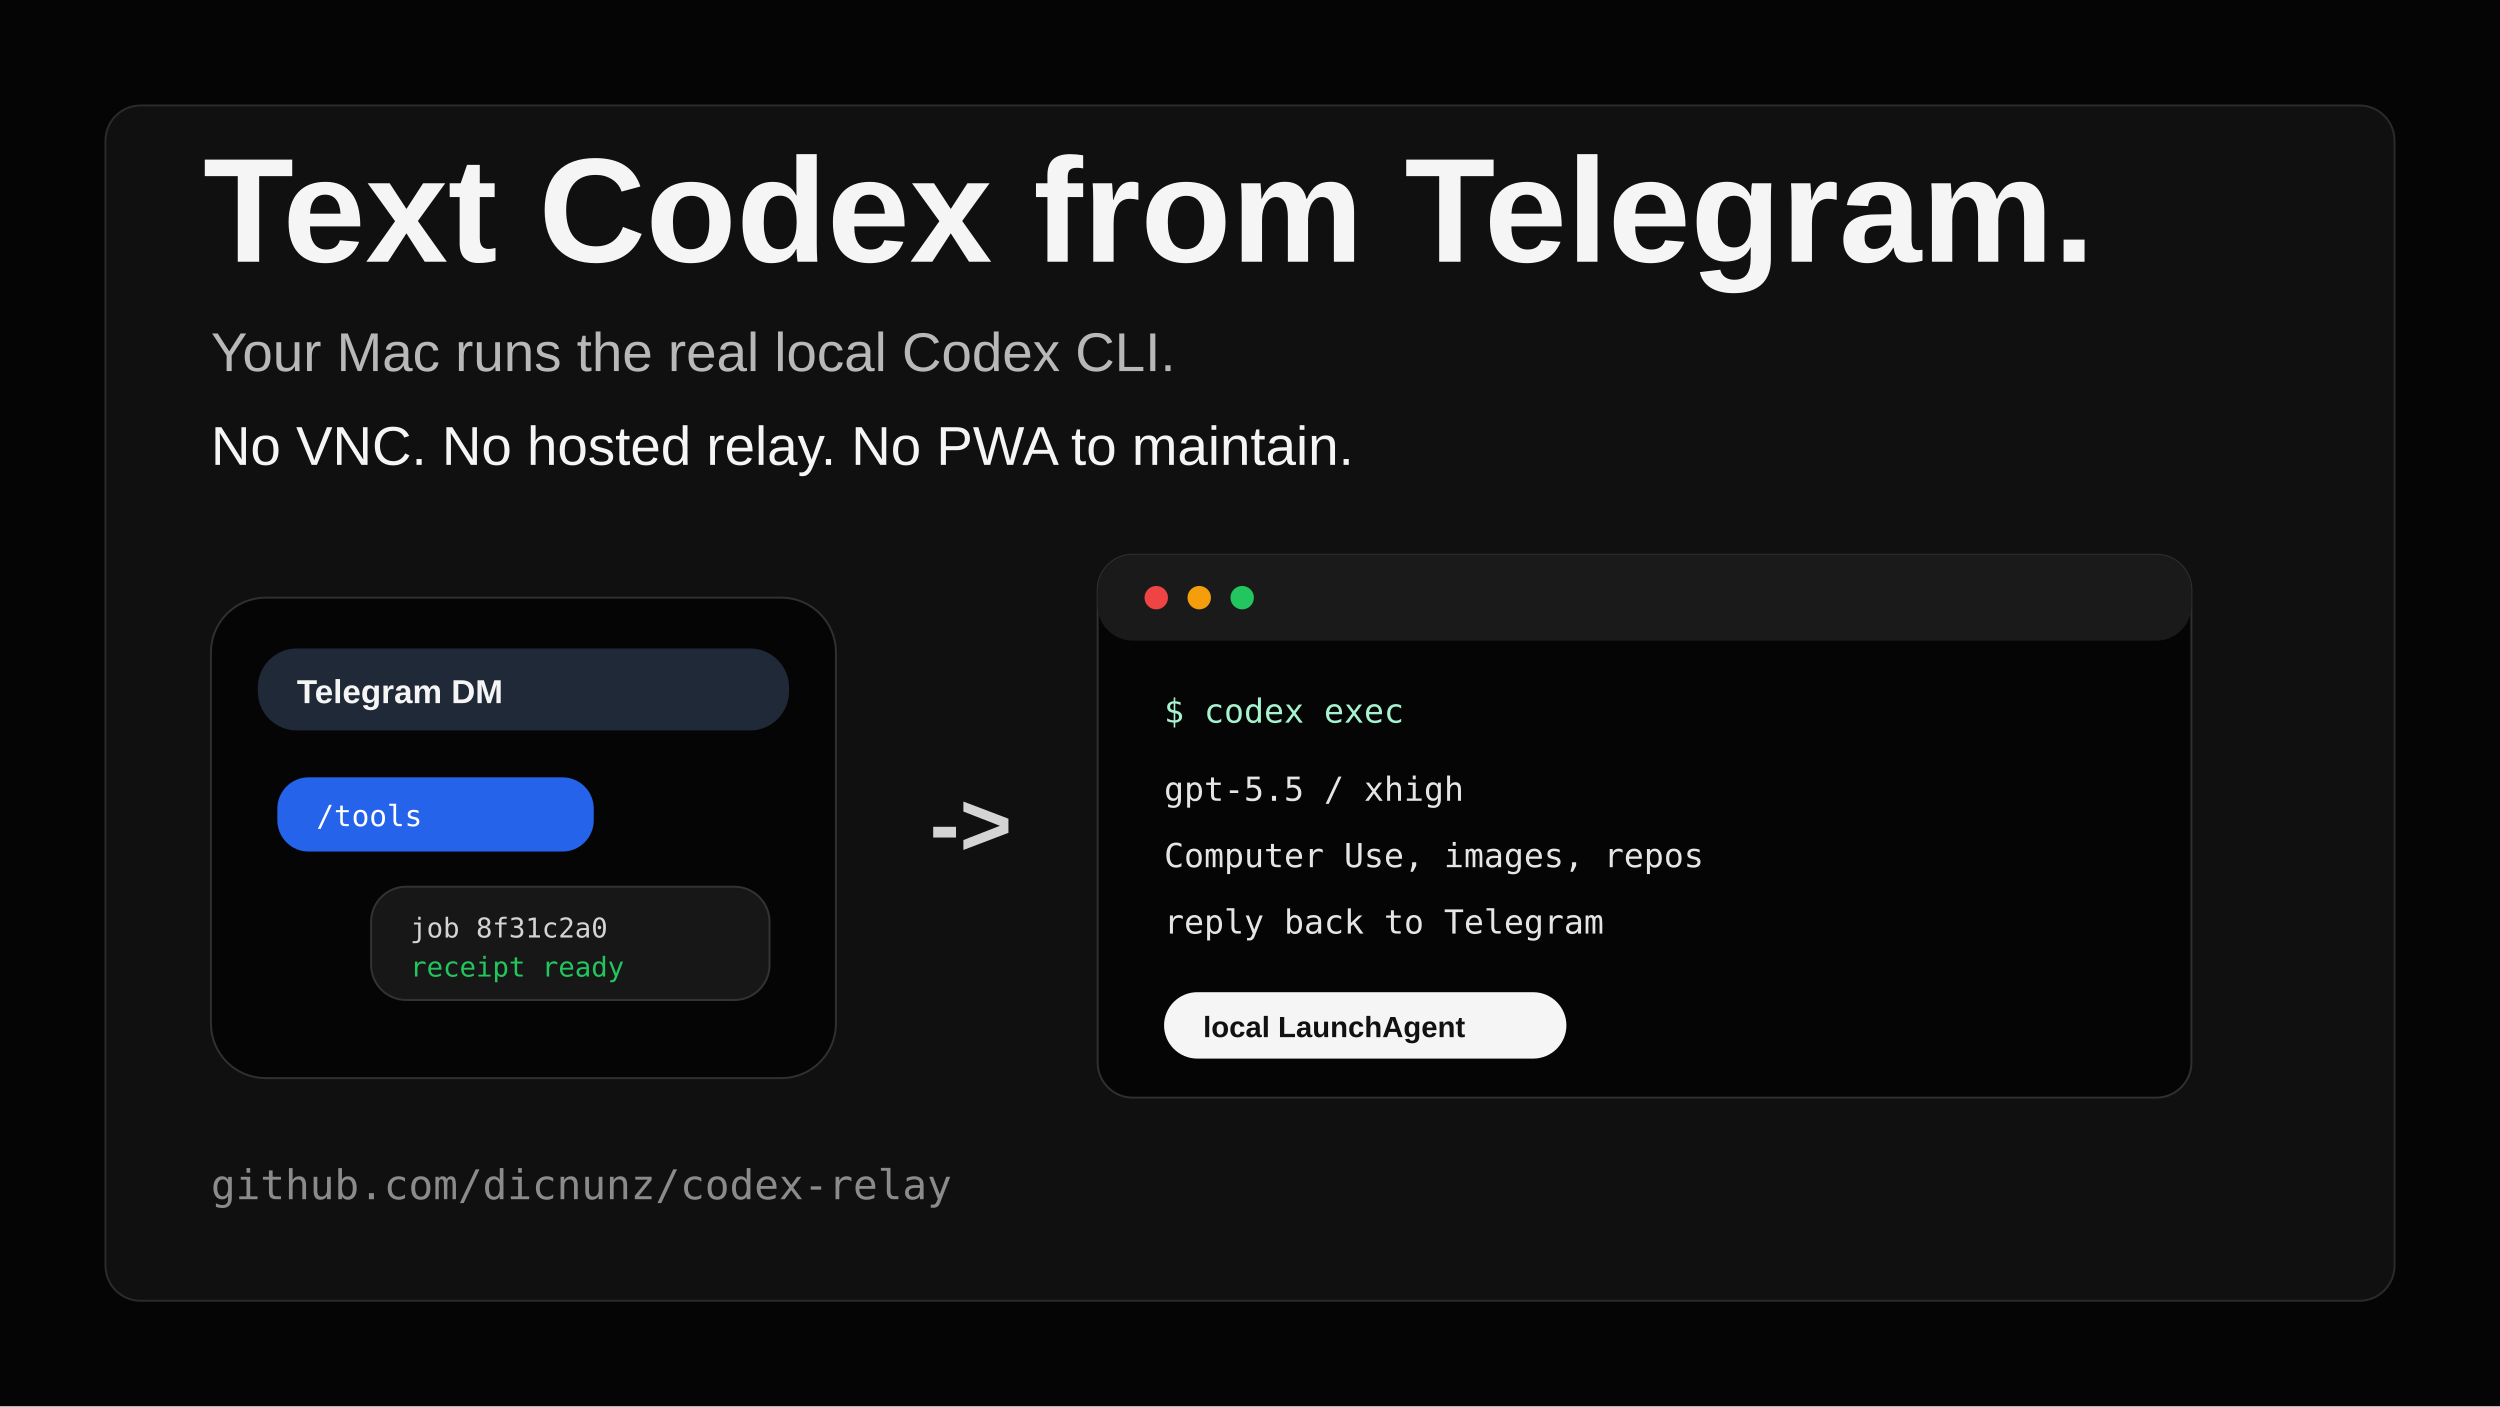
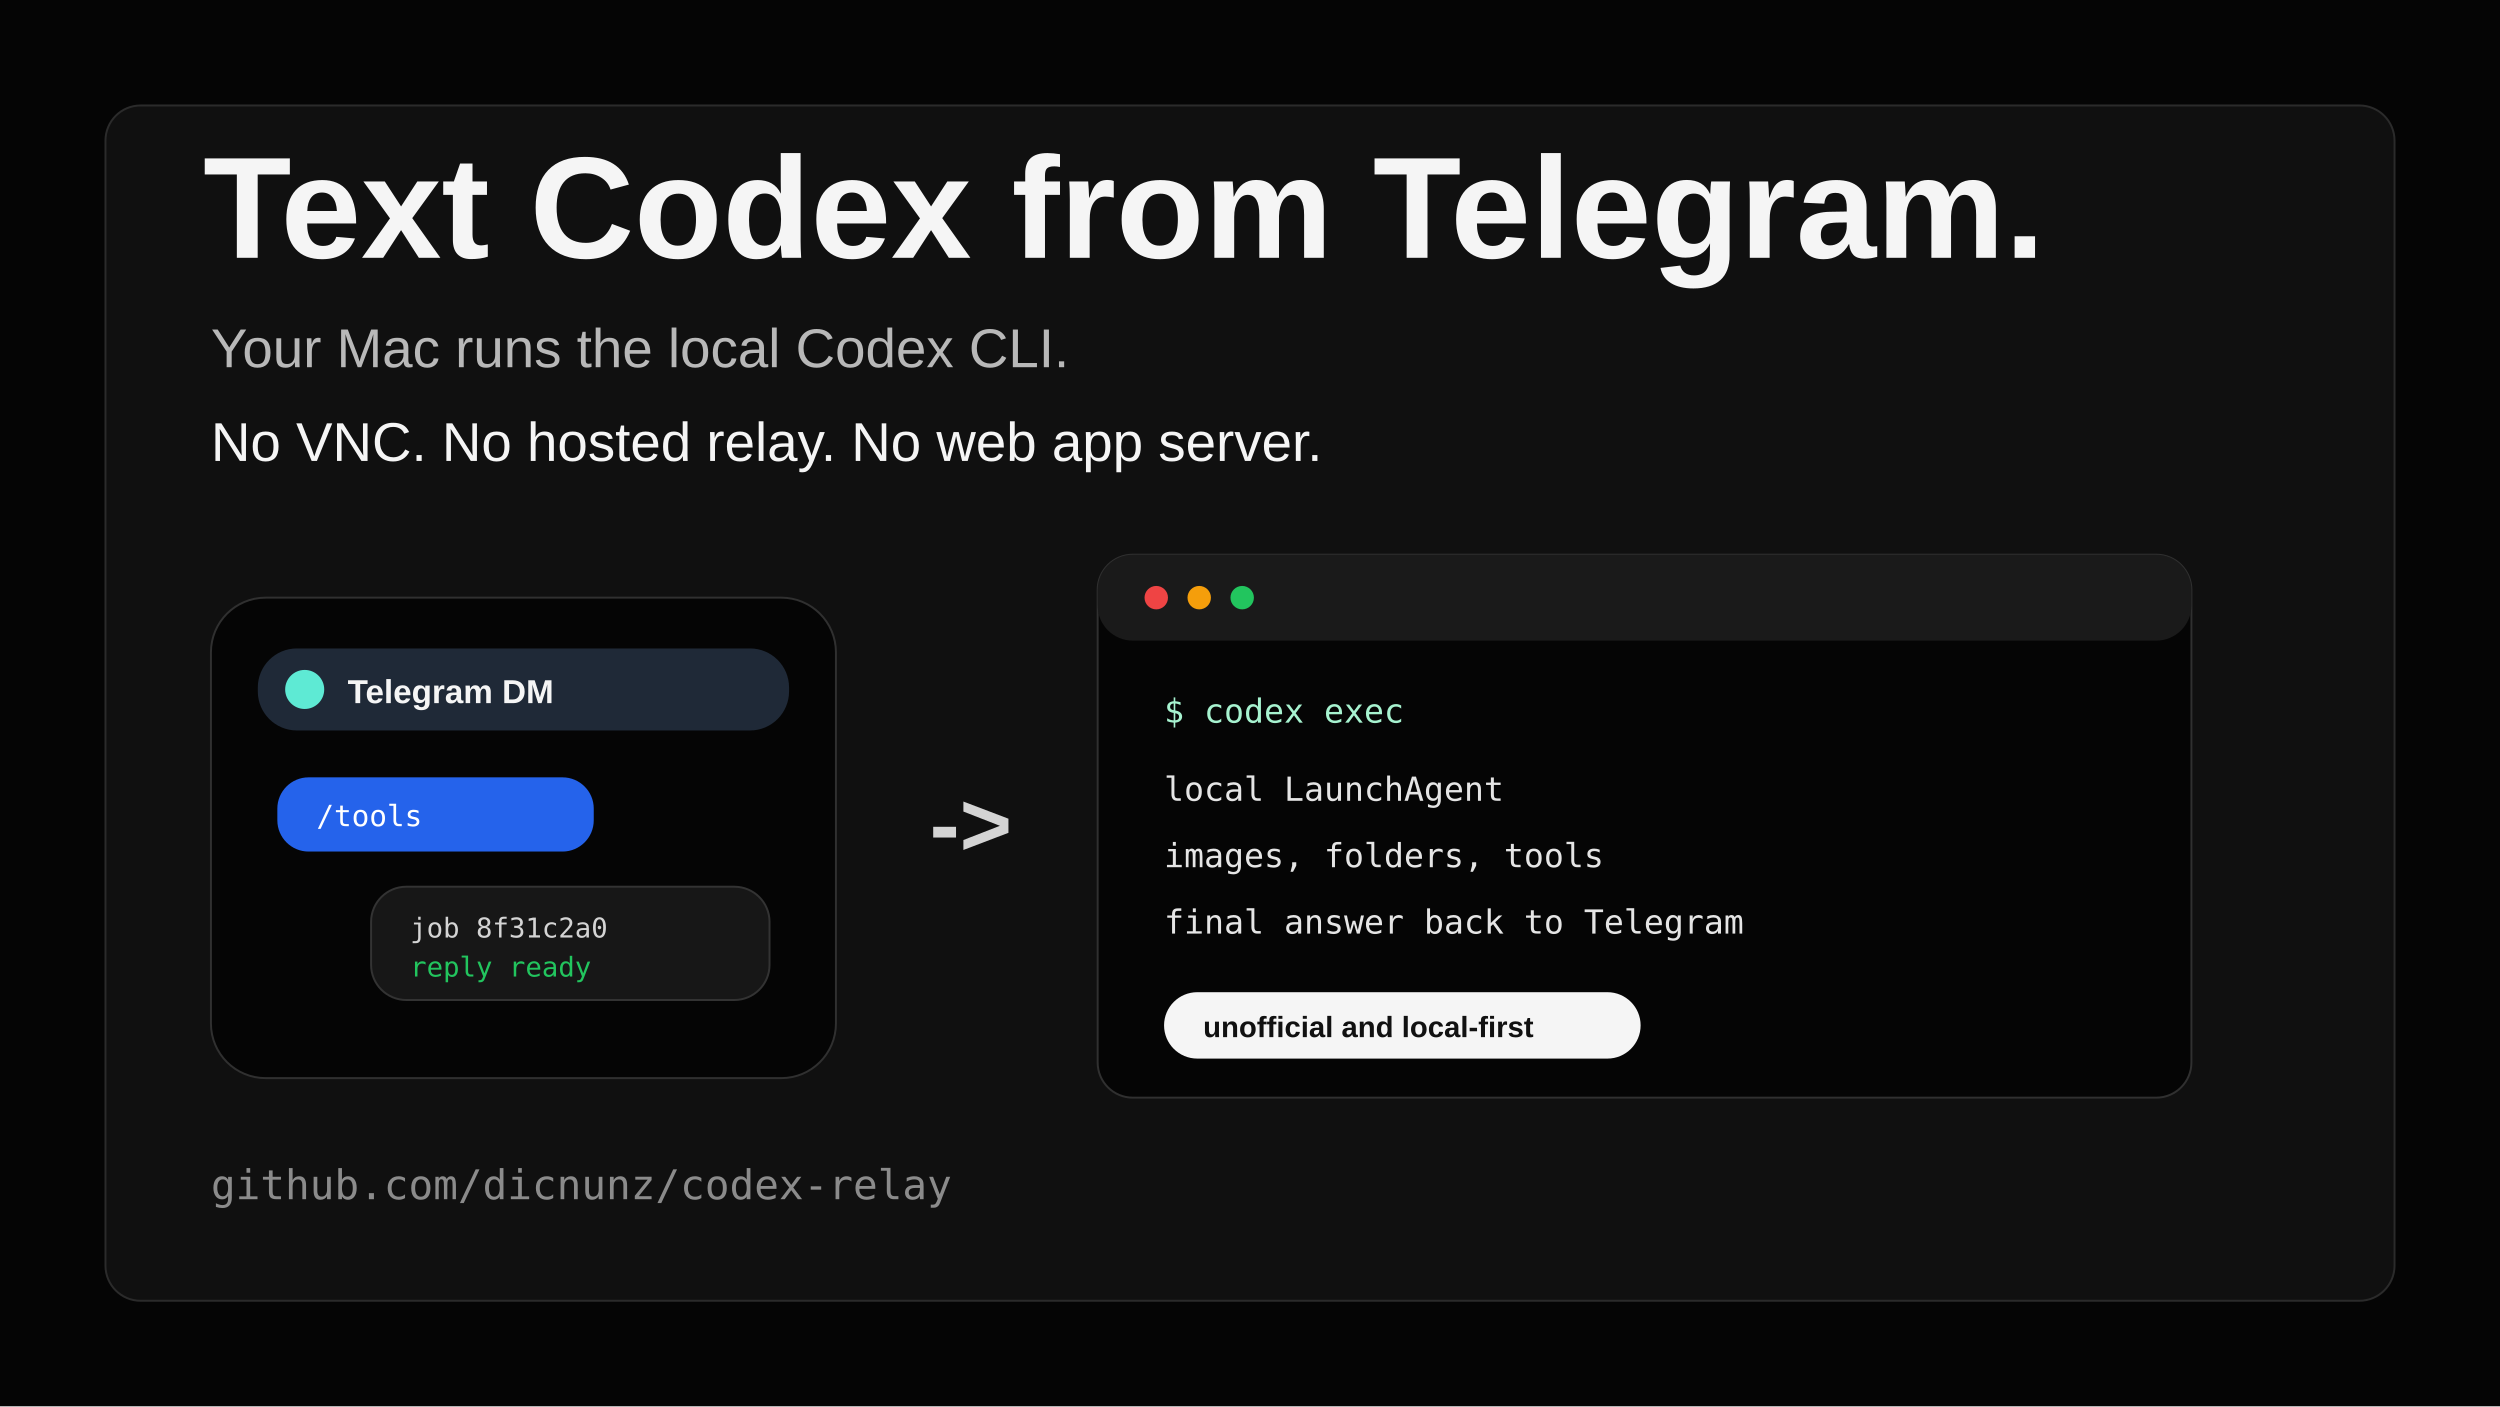
<svg xmlns="http://www.w3.org/2000/svg" width="1280" height="720" viewBox="0 0 1280 720" role="img" aria-label="Codex Relay social card">
  <rect width="1280" height="720" fill="#050505" />
  <rect x="54" y="54" width="1172" height="612" rx="18" fill="#101010" stroke="#2b2b2b" />
-   <text x="104" y="134" fill="#f5f5f5" font-family="Arial, sans-serif" font-size="76" font-weight="700">Text Codex from Telegram.</text>
-   <text x="108" y="190" fill="#b8b8b8" font-family="Arial, sans-serif" font-size="28">Your Mac runs the real local Codex CLI.</text>
-   <text x="108" y="238" fill="#f5f5f5" font-family="Arial, sans-serif" font-size="28">No VNC. No hosted relay. No PWA to maintain.</text>
+   <text x="104" y="132" fill="#f5f5f5" font-family="Arial, sans-serif" font-size="74" font-weight="700">Text Codex from Telegram.</text>
+   <text x="108" y="188" fill="#b8b8b8" font-family="Arial, sans-serif" font-size="28">Your Mac runs the local Codex CLI.</text>
+   <text x="108" y="236" fill="#f5f5f5" font-family="Arial, sans-serif" font-size="28">No VNC. No hosted relay. No web app server.</text>
  <g transform="translate(108 306)">
    <rect width="320" height="246" rx="28" fill="#050505" stroke="#303030" />
    <rect x="24" y="26" width="272" height="42" rx="20" fill="#1f2937" />
-     <text x="44" y="54" fill="#f5f5f5" font-family="Arial, sans-serif" font-size="17" font-weight="700">Telegram DM</text>
+     <circle cx="48" cy="47" r="10" fill="#5eead4" />
+     <text x="70" y="54" fill="#f5f5f5" font-family="Arial, sans-serif" font-size="17" font-weight="700">Telegram DM</text>
    <rect x="34" y="92" width="162" height="38" rx="16" fill="#2563eb" />
    <text x="54" y="117" fill="#ffffff" font-family="Menlo, monospace" font-size="15">/tools</text>
    <rect x="82" y="148" width="204" height="58" rx="18" fill="#171717" stroke="#333333" />
    <text x="102" y="174" fill="#d4d4d4" font-family="Menlo, monospace" font-size="14">job 8f31c2a0</text>
-     <text x="102" y="194" fill="#22c55e" font-family="Menlo, monospace" font-size="14">receipt ready</text>
+     <text x="102" y="194" fill="#22c55e" font-family="Menlo, monospace" font-size="14">reply ready</text>
  </g>
  <text x="476" y="438" fill="#d4d4d4" font-family="Arial, sans-serif" font-size="46" font-weight="700">-&gt;</text>
  <g transform="translate(562 284)">
    <rect width="560" height="278" rx="18" fill="#050505" stroke="#303030" />
    <rect width="560" height="44" rx="18" fill="#1a1a1a" />
    <circle cx="30" cy="22" r="6" fill="#ef4444" />
    <circle cx="52" cy="22" r="6" fill="#f59e0b" />
    <circle cx="74" cy="22" r="6" fill="#22c55e" />
    <text x="34" y="86" fill="#a7f3d0" font-family="Menlo, monospace" font-size="17">$ codex exec</text>
-     <text x="34" y="126" fill="#e5e5e5" font-family="Menlo, monospace" font-size="17">gpt-5.5 / xhigh</text>
-     <text x="34" y="160" fill="#e5e5e5" font-family="Menlo, monospace" font-size="17">Computer Use, images, repos</text>
-     <text x="34" y="194" fill="#e5e5e5" font-family="Menlo, monospace" font-size="17">reply back to Telegram</text>
-     <rect x="34" y="224" width="206" height="34" rx="17" fill="#f5f5f5" />
-     <text x="54" y="247" fill="#111111" font-family="Arial, sans-serif" font-size="15" font-weight="700">local LaunchAgent</text>
+     <text x="34" y="126" fill="#e5e5e5" font-family="Menlo, monospace" font-size="17">local LaunchAgent</text>
+     <text x="34" y="160" fill="#e5e5e5" font-family="Menlo, monospace" font-size="17">images, folders, tools</text>
+     <text x="34" y="194" fill="#e5e5e5" font-family="Menlo, monospace" font-size="17">final answer back to Telegram</text>
+     <rect x="34" y="224" width="244" height="34" rx="17" fill="#f5f5f5" />
+     <text x="54" y="247" fill="#111111" font-family="Arial, sans-serif" font-size="15" font-weight="700">unofficial and local-first</text>
  </g>
  <text x="108" y="614" fill="#8b8b8b" font-family="Menlo, monospace" font-size="21">github.com/dicnunz/codex-relay</text>
</svg>
